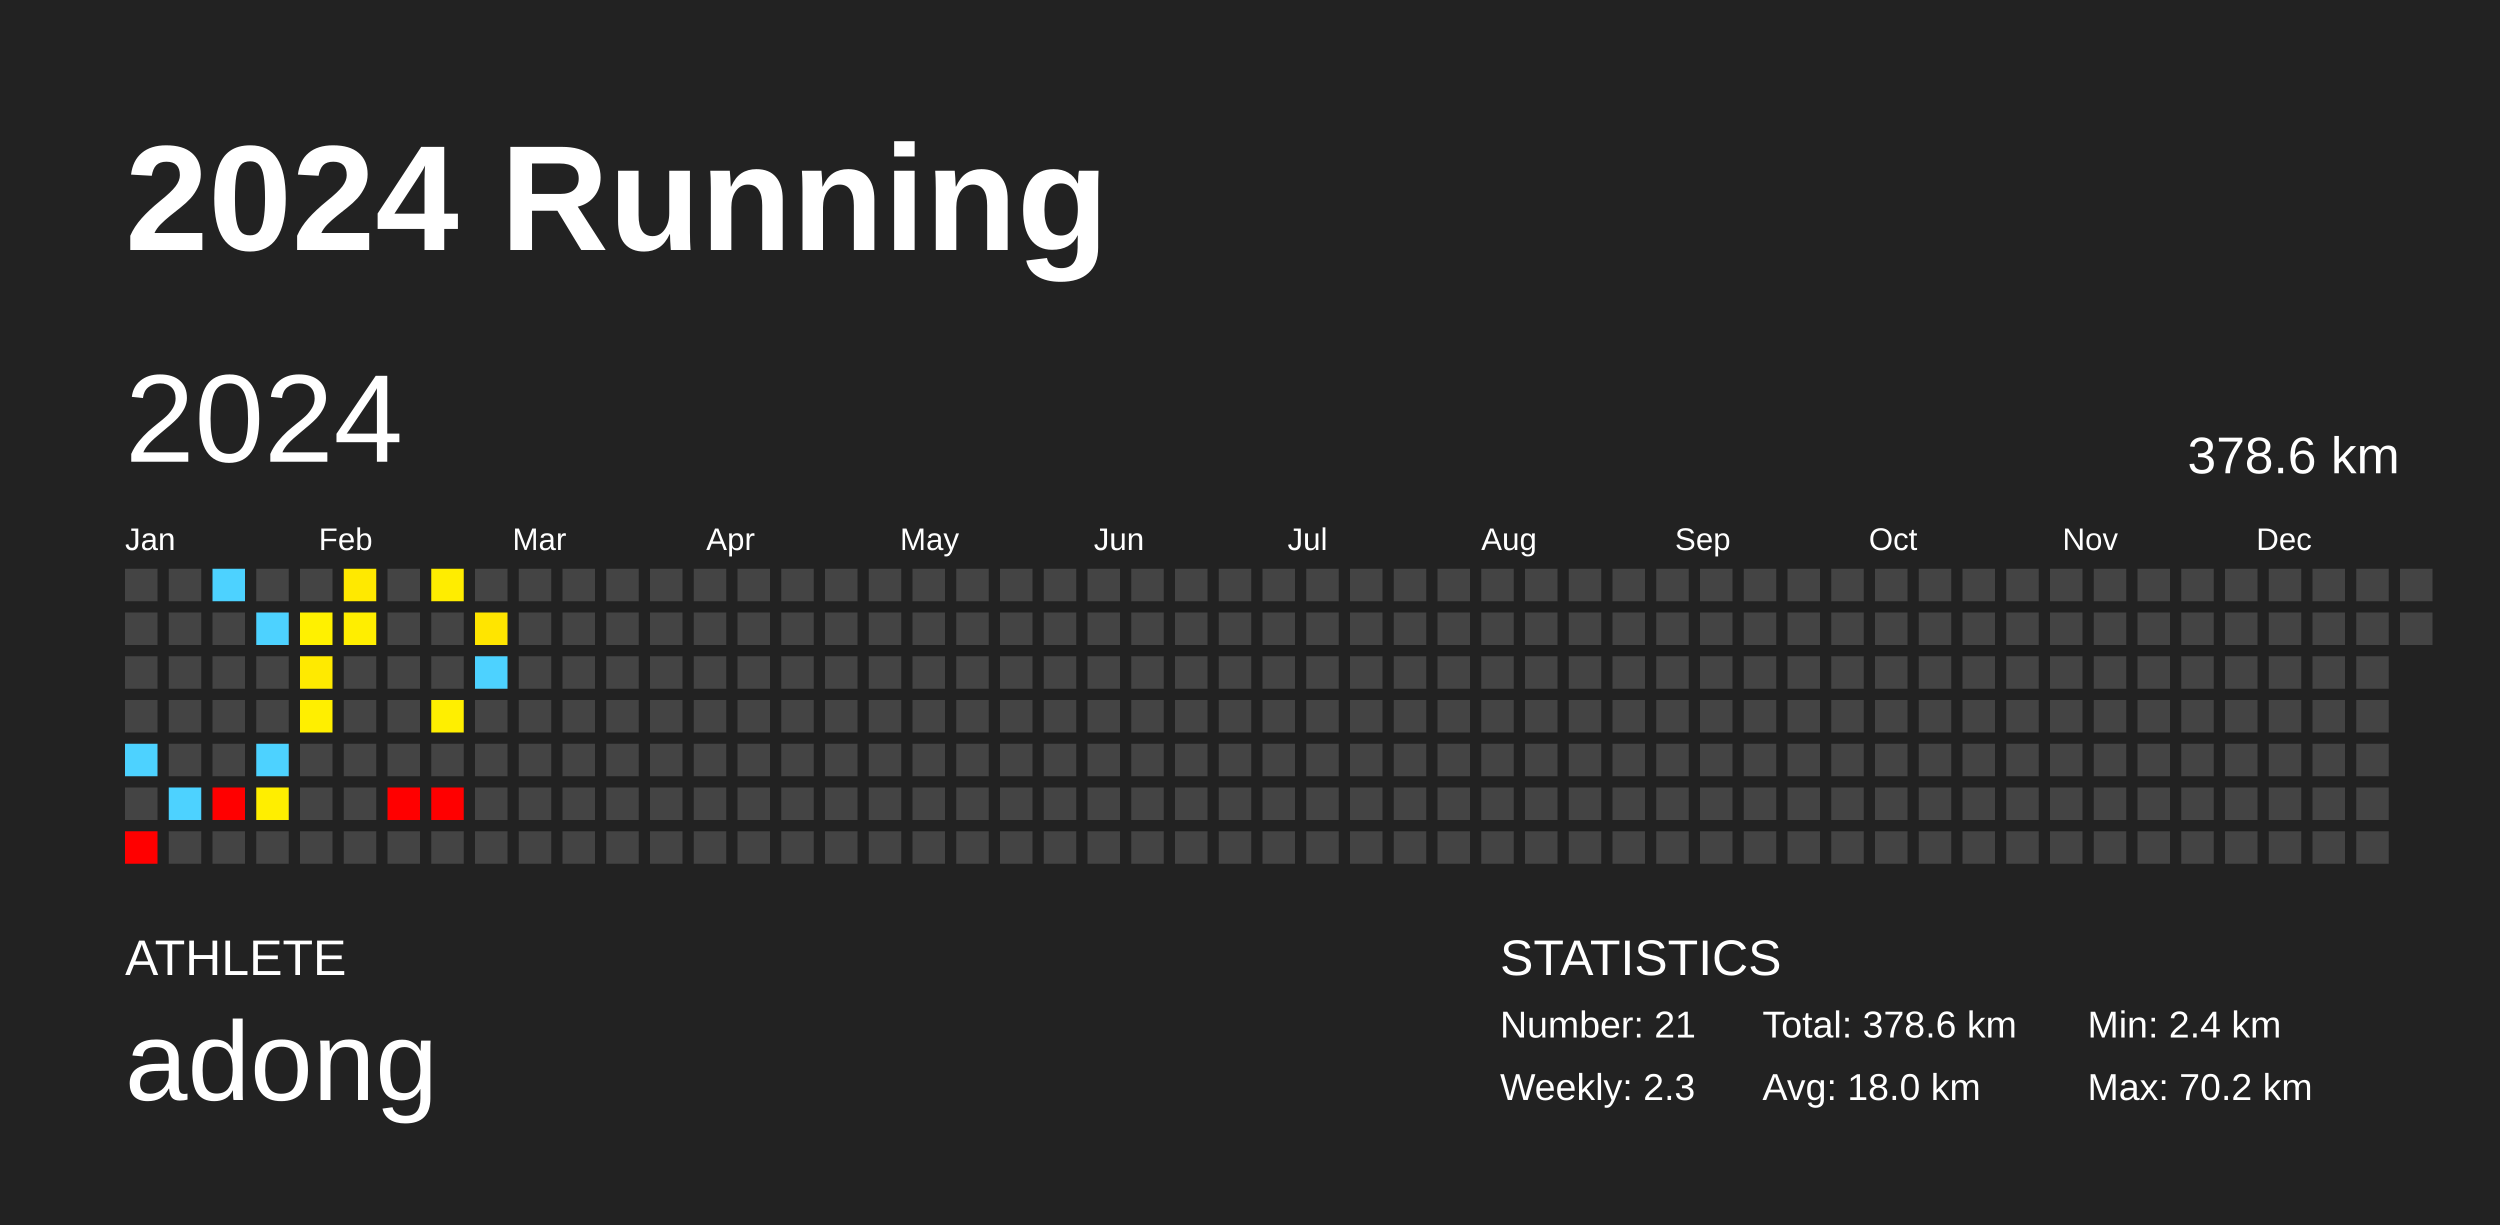
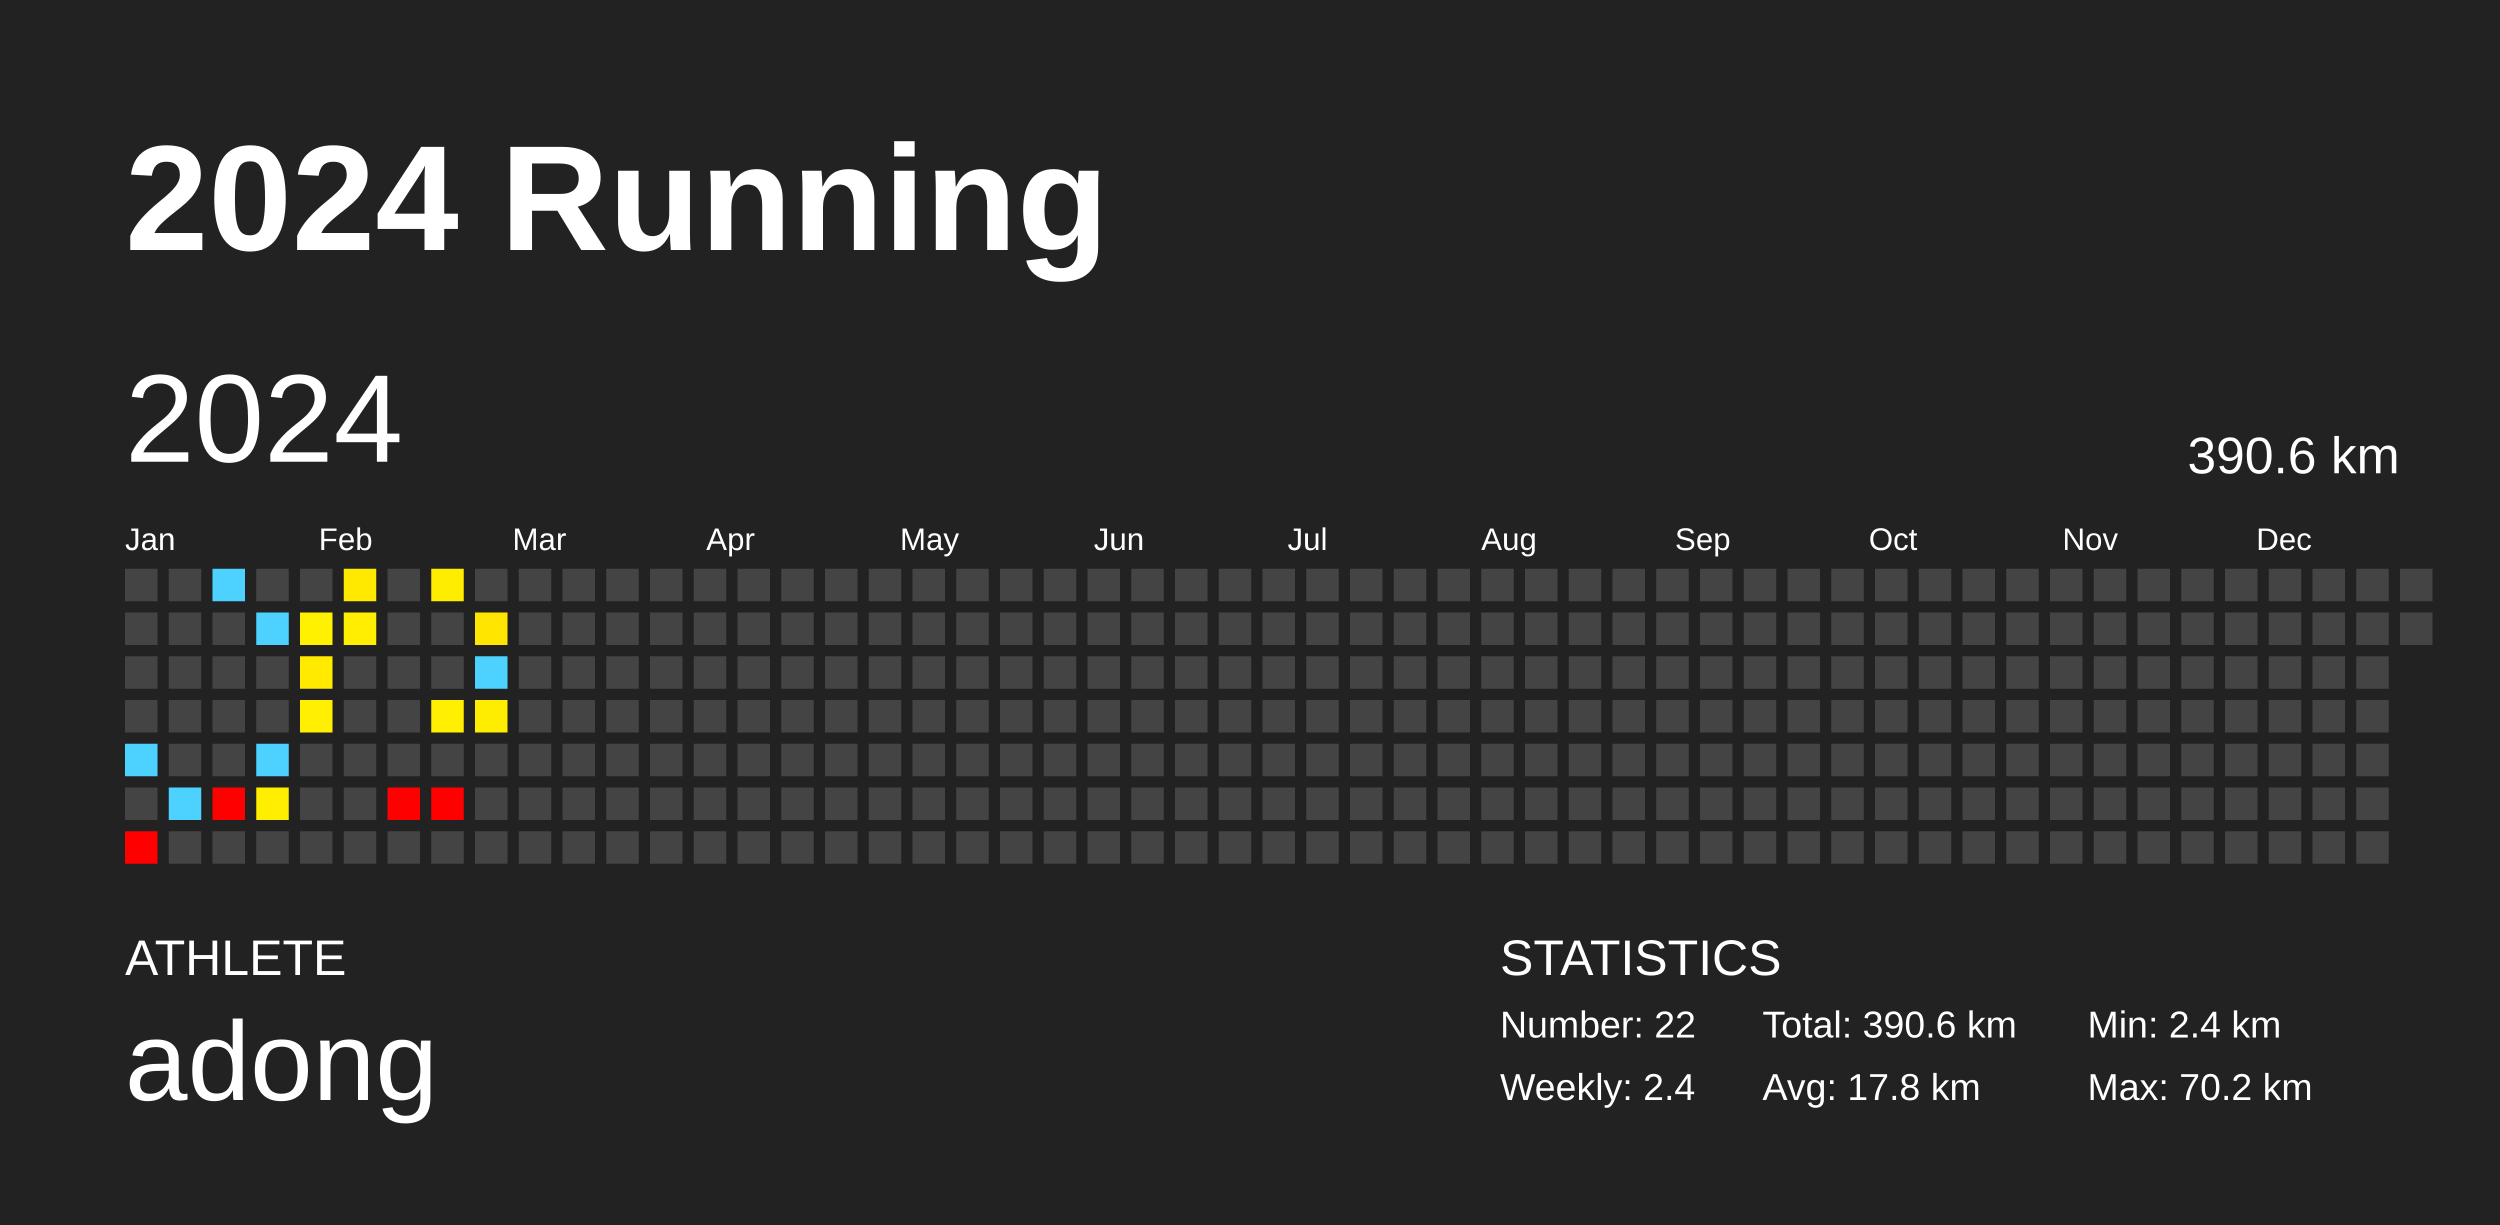
<svg xmlns="http://www.w3.org/2000/svg" baseProfile="full" height="98mm" version="1.1" viewBox="0,0,200,98" width="200mm">
  <defs />
  <rect fill="#222222" height="98" width="200" x="0" y="0" />
  <text fill="#FFFFFF" style="font-size:12px; font-family:Arial; font-weight:bold;" x="10" y="20">2024 Running</text>
  <text fill="#FFFFFF" style="font-size:4px; font-family:Arial" x="10" y="78">ATHLETE</text>
  <text fill="#FFFFFF" style="font-size:9px; font-family:Arial" x="10" y="88">adong</text>
  <text fill="#FFFFFF" style="font-size:4px; font-family:Arial" x="120" y="78">STATISTICS</text>
-   <text fill="#FFFFFF" style="font-size:3px; font-family:Arial" x="120" y="83">Number: 21</text>
-   <text fill="#FFFFFF" style="font-size:3px; font-family:Arial" x="120" y="88">Weekly: 2.3</text>
-   <text fill="#FFFFFF" style="font-size:3px; font-family:Arial" x="141" y="83">Total: 378.6 km</text>
-   <text fill="#FFFFFF" style="font-size:3px; font-family:Arial" x="141" y="88">Avg: 18.0 km</text>
+   <text fill="#FFFFFF" style="font-size:3px; font-family:Arial" x="120" y="83">Number: 22</text>
+   <text fill="#FFFFFF" style="font-size:3px; font-family:Arial" x="120" y="88">Weekly: 2.4</text>
+   <text fill="#FFFFFF" style="font-size:3px; font-family:Arial" x="141" y="83">Total: 390.6 km</text>
+   <text fill="#FFFFFF" style="font-size:3px; font-family:Arial" x="141" y="88">Avg: 17.8 km</text>
  <text fill="#FFFFFF" style="font-size:3px; font-family:Arial" x="167" y="83">Min: 2.4 km</text>
  <text fill="#FFFFFF" style="font-size:3px; font-family:Arial" x="167" y="88">Max: 70.2 km</text>
  <text dominant-baseline="hanging" fill="#FFFFFF" style="font-size:10.0px; font-family:Arial;" x="10" y="30">2024</text>
-   <text dominant-baseline="hanging" fill="#FFFFFF" style="font-size:4.125px; font-family:Arial;" x="175" y="35">378.6 km</text>
+   <text dominant-baseline="hanging" fill="#FFFFFF" style="font-size:4.125px; font-family:Arial;" x="175" y="35">390.6 km</text>
  <text fill="#FFFFFF" style="font-size:2.5px; font-family:Arial" x="10.0" y="44">Jan</text>
  <text fill="#FFFFFF" style="font-size:2.5px; font-family:Arial" x="25.5" y="44">Feb</text>
  <text fill="#FFFFFF" style="font-size:2.5px; font-family:Arial" x="41.0" y="44">Mar</text>
  <text fill="#FFFFFF" style="font-size:2.5px; font-family:Arial" x="56.5" y="44">Apr</text>
  <text fill="#FFFFFF" style="font-size:2.5px; font-family:Arial" x="72.0" y="44">May</text>
  <text fill="#FFFFFF" style="font-size:2.5px; font-family:Arial" x="87.5" y="44">Jun</text>
  <text fill="#FFFFFF" style="font-size:2.5px; font-family:Arial" x="103.0" y="44">Jul</text>
  <text fill="#FFFFFF" style="font-size:2.5px; font-family:Arial" x="118.5" y="44">Aug</text>
  <text fill="#FFFFFF" style="font-size:2.5px; font-family:Arial" x="134.0" y="44">Sep</text>
  <text fill="#FFFFFF" style="font-size:2.5px; font-family:Arial" x="149.5" y="44">Oct</text>
  <text fill="#FFFFFF" style="font-size:2.5px; font-family:Arial" x="165.0" y="44">Nov</text>
  <text fill="#FFFFFF" style="font-size:2.5px; font-family:Arial" x="180.5" y="44">Dec</text>
  <rect fill="#444444" height="2.6" width="2.6" x="10.0" y="45.5" />
  <rect fill="#444444" height="2.6" width="2.6" x="10.0" y="49.0" />
  <rect fill="#444444" height="2.6" width="2.6" x="10.0" y="52.5" />
  <rect fill="#444444" height="2.6" width="2.6" x="10.0" y="56.0" />
  <rect fill="#4dd2ff" height="2.6" width="2.6" x="10.0" y="59.5" />
  <rect fill="#444444" height="2.6" width="2.6" x="10.0" y="63.0" />
  <rect fill="red" height="2.6" width="2.6" x="10.0" y="66.5" />
  <rect fill="#444444" height="2.6" width="2.6" x="13.5" y="45.5" />
  <rect fill="#444444" height="2.6" width="2.6" x="13.5" y="49.0" />
  <rect fill="#444444" height="2.6" width="2.6" x="13.5" y="52.5" />
  <rect fill="#444444" height="2.6" width="2.6" x="13.5" y="56.0" />
  <rect fill="#444444" height="2.6" width="2.6" x="13.5" y="59.5" />
  <rect fill="#4dd2ff" height="2.6" width="2.6" x="13.5" y="63.0" />
  <rect fill="#444444" height="2.6" width="2.6" x="13.5" y="66.5" />
  <rect fill="#4dd2ff" height="2.6" width="2.6" x="17.0" y="45.5" />
  <rect fill="#444444" height="2.6" width="2.6" x="17.0" y="49.0" />
  <rect fill="#444444" height="2.6" width="2.6" x="17.0" y="52.5" />
  <rect fill="#444444" height="2.6" width="2.6" x="17.0" y="56.0" />
  <rect fill="#444444" height="2.6" width="2.6" x="17.0" y="59.5" />
  <rect fill="red" height="2.6" width="2.6" x="17.0" y="63.0" />
  <rect fill="#444444" height="2.6" width="2.6" x="17.0" y="66.5" />
  <rect fill="#444444" height="2.6" width="2.6" x="20.5" y="45.5" />
  <rect fill="#4dd2ff" height="2.6" width="2.6" x="20.5" y="49.0" />
  <rect fill="#444444" height="2.6" width="2.6" x="20.5" y="52.5" />
  <rect fill="#444444" height="2.6" width="2.6" x="20.5" y="56.0" />
  <rect fill="#4dd2ff" height="2.6" width="2.6" x="20.5" y="59.5" />
  <rect fill="#ffee00" height="2.6" width="2.6" x="20.5" y="63.0" />
  <rect fill="#444444" height="2.6" width="2.6" x="20.5" y="66.5" />
  <rect fill="#444444" height="2.6" width="2.6" x="24.0" y="45.5" />
  <rect fill="#fff100" height="2.6" width="2.6" x="24.0" y="49.0" />
  <rect fill="#ffea00" height="2.6" width="2.6" x="24.0" y="52.5" />
  <rect fill="#ffef00" height="2.6" width="2.6" x="24.0" y="56.0" />
  <rect fill="#444444" height="2.6" width="2.6" x="24.0" y="59.5" />
  <rect fill="#444444" height="2.6" width="2.6" x="24.0" y="63.0" />
  <rect fill="#444444" height="2.6" width="2.6" x="24.0" y="66.5" />
  <rect fill="#ffe900" height="2.6" width="2.6" x="27.5" y="45.5" />
  <rect fill="#ffee00" height="2.6" width="2.6" x="27.5" y="49.0" />
  <rect fill="#444444" height="2.6" width="2.6" x="27.5" y="52.5" />
  <rect fill="#444444" height="2.6" width="2.6" x="27.5" y="56.0" />
  <rect fill="#444444" height="2.6" width="2.6" x="27.5" y="59.5" />
  <rect fill="#444444" height="2.6" width="2.6" x="27.5" y="63.0" />
  <rect fill="#444444" height="2.6" width="2.6" x="27.5" y="66.5" />
  <rect fill="#444444" height="2.6" width="2.6" x="31.0" y="45.5" />
  <rect fill="#444444" height="2.6" width="2.6" x="31.0" y="49.0" />
  <rect fill="#444444" height="2.6" width="2.6" x="31.0" y="52.5" />
  <rect fill="#444444" height="2.6" width="2.6" x="31.0" y="56.0" />
  <rect fill="#444444" height="2.6" width="2.6" x="31.0" y="59.5" />
  <rect fill="red" height="2.6" width="2.6" x="31.0" y="63.0" />
  <rect fill="#444444" height="2.6" width="2.6" x="31.0" y="66.5" />
  <rect fill="#ffed00" height="2.6" width="2.6" x="34.5" y="45.5" />
  <rect fill="#444444" height="2.6" width="2.6" x="34.5" y="49.0" />
  <rect fill="#444444" height="2.6" width="2.6" x="34.5" y="52.5" />
  <rect fill="#ffef00" height="2.6" width="2.6" x="34.5" y="56.0" />
  <rect fill="#444444" height="2.6" width="2.6" x="34.5" y="59.5" />
  <rect fill="red" height="2.6" width="2.6" x="34.5" y="63.0" />
  <rect fill="#444444" height="2.6" width="2.6" x="34.5" y="66.5" />
  <rect fill="#444444" height="2.6" width="2.6" x="38.0" y="45.5" />
  <rect fill="#ffe500" height="2.6" width="2.6" x="38.0" y="49.0" />
  <rect fill="#4dd2ff" height="2.6" width="2.6" x="38.0" y="52.5" />
-   <rect fill="#444444" height="2.6" width="2.6" x="38.0" y="56.0" />
+   <rect fill="#ffed00" height="2.6" width="2.6" x="38.0" y="56.0" />
  <rect fill="#444444" height="2.6" width="2.6" x="38.0" y="59.5" />
  <rect fill="#444444" height="2.6" width="2.6" x="38.0" y="63.0" />
  <rect fill="#444444" height="2.6" width="2.6" x="38.0" y="66.5" />
  <rect fill="#444444" height="2.6" width="2.6" x="41.5" y="45.5" />
  <rect fill="#444444" height="2.6" width="2.6" x="41.5" y="49.0" />
  <rect fill="#444444" height="2.6" width="2.6" x="41.5" y="52.5" />
  <rect fill="#444444" height="2.6" width="2.6" x="41.5" y="56.0" />
  <rect fill="#444444" height="2.6" width="2.6" x="41.5" y="59.5" />
  <rect fill="#444444" height="2.6" width="2.6" x="41.5" y="63.0" />
  <rect fill="#444444" height="2.6" width="2.6" x="41.5" y="66.5" />
  <rect fill="#444444" height="2.6" width="2.6" x="45.0" y="45.5" />
  <rect fill="#444444" height="2.6" width="2.6" x="45.0" y="49.0" />
  <rect fill="#444444" height="2.6" width="2.6" x="45.0" y="52.5" />
  <rect fill="#444444" height="2.6" width="2.6" x="45.0" y="56.0" />
  <rect fill="#444444" height="2.6" width="2.6" x="45.0" y="59.5" />
  <rect fill="#444444" height="2.6" width="2.6" x="45.0" y="63.0" />
  <rect fill="#444444" height="2.6" width="2.6" x="45.0" y="66.5" />
  <rect fill="#444444" height="2.6" width="2.6" x="48.5" y="45.5" />
  <rect fill="#444444" height="2.6" width="2.6" x="48.5" y="49.0" />
  <rect fill="#444444" height="2.6" width="2.6" x="48.5" y="52.5" />
  <rect fill="#444444" height="2.6" width="2.6" x="48.5" y="56.0" />
  <rect fill="#444444" height="2.6" width="2.6" x="48.5" y="59.5" />
  <rect fill="#444444" height="2.6" width="2.6" x="48.5" y="63.0" />
  <rect fill="#444444" height="2.6" width="2.6" x="48.5" y="66.5" />
  <rect fill="#444444" height="2.6" width="2.6" x="52.0" y="45.5" />
  <rect fill="#444444" height="2.6" width="2.6" x="52.0" y="49.0" />
  <rect fill="#444444" height="2.6" width="2.6" x="52.0" y="52.5" />
  <rect fill="#444444" height="2.6" width="2.6" x="52.0" y="56.0" />
  <rect fill="#444444" height="2.6" width="2.6" x="52.0" y="59.5" />
  <rect fill="#444444" height="2.6" width="2.6" x="52.0" y="63.0" />
  <rect fill="#444444" height="2.6" width="2.6" x="52.0" y="66.5" />
  <rect fill="#444444" height="2.6" width="2.6" x="55.5" y="45.5" />
  <rect fill="#444444" height="2.6" width="2.6" x="55.5" y="49.0" />
  <rect fill="#444444" height="2.6" width="2.6" x="55.5" y="52.5" />
  <rect fill="#444444" height="2.6" width="2.6" x="55.5" y="56.0" />
  <rect fill="#444444" height="2.6" width="2.6" x="55.5" y="59.5" />
  <rect fill="#444444" height="2.6" width="2.6" x="55.5" y="63.0" />
  <rect fill="#444444" height="2.6" width="2.6" x="55.5" y="66.5" />
  <rect fill="#444444" height="2.6" width="2.6" x="59.0" y="45.5" />
  <rect fill="#444444" height="2.6" width="2.6" x="59.0" y="49.0" />
  <rect fill="#444444" height="2.6" width="2.6" x="59.0" y="52.5" />
  <rect fill="#444444" height="2.6" width="2.6" x="59.0" y="56.0" />
  <rect fill="#444444" height="2.6" width="2.6" x="59.0" y="59.5" />
  <rect fill="#444444" height="2.6" width="2.6" x="59.0" y="63.0" />
  <rect fill="#444444" height="2.6" width="2.6" x="59.0" y="66.5" />
  <rect fill="#444444" height="2.6" width="2.6" x="62.5" y="45.5" />
  <rect fill="#444444" height="2.6" width="2.6" x="62.5" y="49.0" />
  <rect fill="#444444" height="2.6" width="2.6" x="62.5" y="52.5" />
  <rect fill="#444444" height="2.6" width="2.6" x="62.5" y="56.0" />
  <rect fill="#444444" height="2.6" width="2.6" x="62.5" y="59.5" />
  <rect fill="#444444" height="2.6" width="2.6" x="62.5" y="63.0" />
  <rect fill="#444444" height="2.6" width="2.6" x="62.5" y="66.5" />
  <rect fill="#444444" height="2.6" width="2.6" x="66.0" y="45.5" />
  <rect fill="#444444" height="2.6" width="2.6" x="66.0" y="49.0" />
  <rect fill="#444444" height="2.6" width="2.6" x="66.0" y="52.5" />
  <rect fill="#444444" height="2.6" width="2.6" x="66.0" y="56.0" />
  <rect fill="#444444" height="2.6" width="2.6" x="66.0" y="59.5" />
  <rect fill="#444444" height="2.6" width="2.6" x="66.0" y="63.0" />
  <rect fill="#444444" height="2.6" width="2.6" x="66.0" y="66.5" />
  <rect fill="#444444" height="2.6" width="2.6" x="69.5" y="45.5" />
  <rect fill="#444444" height="2.6" width="2.6" x="69.5" y="49.0" />
  <rect fill="#444444" height="2.6" width="2.6" x="69.5" y="52.5" />
  <rect fill="#444444" height="2.6" width="2.6" x="69.5" y="56.0" />
  <rect fill="#444444" height="2.6" width="2.6" x="69.5" y="59.5" />
  <rect fill="#444444" height="2.6" width="2.6" x="69.5" y="63.0" />
  <rect fill="#444444" height="2.6" width="2.6" x="69.5" y="66.5" />
  <rect fill="#444444" height="2.6" width="2.6" x="73.0" y="45.5" />
  <rect fill="#444444" height="2.6" width="2.6" x="73.0" y="49.0" />
  <rect fill="#444444" height="2.6" width="2.6" x="73.0" y="52.5" />
  <rect fill="#444444" height="2.6" width="2.6" x="73.0" y="56.0" />
  <rect fill="#444444" height="2.6" width="2.6" x="73.0" y="59.5" />
  <rect fill="#444444" height="2.6" width="2.6" x="73.0" y="63.0" />
  <rect fill="#444444" height="2.6" width="2.6" x="73.0" y="66.5" />
  <rect fill="#444444" height="2.6" width="2.6" x="76.5" y="45.5" />
  <rect fill="#444444" height="2.6" width="2.6" x="76.5" y="49.0" />
  <rect fill="#444444" height="2.6" width="2.6" x="76.5" y="52.5" />
  <rect fill="#444444" height="2.6" width="2.6" x="76.5" y="56.0" />
  <rect fill="#444444" height="2.6" width="2.6" x="76.5" y="59.5" />
  <rect fill="#444444" height="2.6" width="2.6" x="76.5" y="63.0" />
  <rect fill="#444444" height="2.6" width="2.6" x="76.5" y="66.5" />
  <rect fill="#444444" height="2.6" width="2.6" x="80.0" y="45.5" />
  <rect fill="#444444" height="2.6" width="2.6" x="80.0" y="49.0" />
  <rect fill="#444444" height="2.6" width="2.6" x="80.0" y="52.5" />
  <rect fill="#444444" height="2.6" width="2.6" x="80.0" y="56.0" />
  <rect fill="#444444" height="2.6" width="2.6" x="80.0" y="59.5" />
  <rect fill="#444444" height="2.6" width="2.6" x="80.0" y="63.0" />
  <rect fill="#444444" height="2.6" width="2.6" x="80.0" y="66.5" />
  <rect fill="#444444" height="2.6" width="2.6" x="83.5" y="45.5" />
  <rect fill="#444444" height="2.6" width="2.6" x="83.5" y="49.0" />
  <rect fill="#444444" height="2.6" width="2.6" x="83.5" y="52.5" />
  <rect fill="#444444" height="2.6" width="2.6" x="83.5" y="56.0" />
  <rect fill="#444444" height="2.6" width="2.6" x="83.5" y="59.5" />
  <rect fill="#444444" height="2.6" width="2.6" x="83.5" y="63.0" />
  <rect fill="#444444" height="2.6" width="2.6" x="83.5" y="66.5" />
  <rect fill="#444444" height="2.6" width="2.6" x="87.0" y="45.5" />
  <rect fill="#444444" height="2.6" width="2.6" x="87.0" y="49.0" />
  <rect fill="#444444" height="2.6" width="2.6" x="87.0" y="52.5" />
  <rect fill="#444444" height="2.6" width="2.6" x="87.0" y="56.0" />
  <rect fill="#444444" height="2.6" width="2.6" x="87.0" y="59.5" />
  <rect fill="#444444" height="2.6" width="2.6" x="87.0" y="63.0" />
  <rect fill="#444444" height="2.6" width="2.6" x="87.0" y="66.5" />
  <rect fill="#444444" height="2.6" width="2.6" x="90.5" y="45.5" />
  <rect fill="#444444" height="2.6" width="2.6" x="90.5" y="49.0" />
  <rect fill="#444444" height="2.6" width="2.6" x="90.5" y="52.5" />
  <rect fill="#444444" height="2.6" width="2.6" x="90.5" y="56.0" />
  <rect fill="#444444" height="2.6" width="2.6" x="90.5" y="59.5" />
  <rect fill="#444444" height="2.6" width="2.6" x="90.5" y="63.0" />
  <rect fill="#444444" height="2.6" width="2.6" x="90.5" y="66.5" />
  <rect fill="#444444" height="2.6" width="2.6" x="94.0" y="45.5" />
  <rect fill="#444444" height="2.6" width="2.6" x="94.0" y="49.0" />
  <rect fill="#444444" height="2.6" width="2.6" x="94.0" y="52.5" />
  <rect fill="#444444" height="2.6" width="2.6" x="94.0" y="56.0" />
  <rect fill="#444444" height="2.6" width="2.6" x="94.0" y="59.5" />
  <rect fill="#444444" height="2.6" width="2.6" x="94.0" y="63.0" />
  <rect fill="#444444" height="2.6" width="2.6" x="94.0" y="66.5" />
  <rect fill="#444444" height="2.6" width="2.6" x="97.5" y="45.5" />
  <rect fill="#444444" height="2.6" width="2.6" x="97.5" y="49.0" />
  <rect fill="#444444" height="2.6" width="2.6" x="97.5" y="52.5" />
  <rect fill="#444444" height="2.6" width="2.6" x="97.5" y="56.0" />
  <rect fill="#444444" height="2.6" width="2.6" x="97.5" y="59.5" />
  <rect fill="#444444" height="2.6" width="2.6" x="97.5" y="63.0" />
  <rect fill="#444444" height="2.6" width="2.6" x="97.5" y="66.5" />
  <rect fill="#444444" height="2.6" width="2.6" x="101.0" y="45.5" />
  <rect fill="#444444" height="2.6" width="2.6" x="101.0" y="49.0" />
  <rect fill="#444444" height="2.6" width="2.6" x="101.0" y="52.5" />
  <rect fill="#444444" height="2.6" width="2.6" x="101.0" y="56.0" />
  <rect fill="#444444" height="2.6" width="2.6" x="101.0" y="59.5" />
  <rect fill="#444444" height="2.6" width="2.6" x="101.0" y="63.0" />
  <rect fill="#444444" height="2.6" width="2.6" x="101.0" y="66.5" />
  <rect fill="#444444" height="2.6" width="2.6" x="104.5" y="45.5" />
  <rect fill="#444444" height="2.6" width="2.6" x="104.5" y="49.0" />
  <rect fill="#444444" height="2.6" width="2.6" x="104.5" y="52.5" />
  <rect fill="#444444" height="2.6" width="2.6" x="104.5" y="56.0" />
  <rect fill="#444444" height="2.6" width="2.6" x="104.5" y="59.5" />
  <rect fill="#444444" height="2.6" width="2.6" x="104.5" y="63.0" />
  <rect fill="#444444" height="2.6" width="2.6" x="104.5" y="66.5" />
  <rect fill="#444444" height="2.6" width="2.6" x="108.0" y="45.5" />
  <rect fill="#444444" height="2.6" width="2.6" x="108.0" y="49.0" />
  <rect fill="#444444" height="2.6" width="2.6" x="108.0" y="52.5" />
  <rect fill="#444444" height="2.6" width="2.6" x="108.0" y="56.0" />
  <rect fill="#444444" height="2.6" width="2.6" x="108.0" y="59.5" />
  <rect fill="#444444" height="2.6" width="2.6" x="108.0" y="63.0" />
  <rect fill="#444444" height="2.6" width="2.6" x="108.0" y="66.5" />
  <rect fill="#444444" height="2.6" width="2.6" x="111.5" y="45.5" />
  <rect fill="#444444" height="2.6" width="2.6" x="111.5" y="49.0" />
  <rect fill="#444444" height="2.6" width="2.6" x="111.5" y="52.5" />
  <rect fill="#444444" height="2.6" width="2.6" x="111.5" y="56.0" />
  <rect fill="#444444" height="2.6" width="2.6" x="111.5" y="59.5" />
  <rect fill="#444444" height="2.6" width="2.6" x="111.5" y="63.0" />
  <rect fill="#444444" height="2.6" width="2.6" x="111.5" y="66.5" />
  <rect fill="#444444" height="2.6" width="2.6" x="115.0" y="45.5" />
  <rect fill="#444444" height="2.6" width="2.6" x="115.0" y="49.0" />
  <rect fill="#444444" height="2.6" width="2.6" x="115.0" y="52.5" />
  <rect fill="#444444" height="2.6" width="2.6" x="115.0" y="56.0" />
  <rect fill="#444444" height="2.6" width="2.6" x="115.0" y="59.5" />
  <rect fill="#444444" height="2.6" width="2.6" x="115.0" y="63.0" />
  <rect fill="#444444" height="2.6" width="2.6" x="115.0" y="66.5" />
  <rect fill="#444444" height="2.6" width="2.6" x="118.5" y="45.5" />
  <rect fill="#444444" height="2.6" width="2.6" x="118.5" y="49.0" />
  <rect fill="#444444" height="2.6" width="2.6" x="118.5" y="52.5" />
  <rect fill="#444444" height="2.6" width="2.6" x="118.5" y="56.0" />
  <rect fill="#444444" height="2.6" width="2.6" x="118.5" y="59.5" />
  <rect fill="#444444" height="2.6" width="2.6" x="118.5" y="63.0" />
  <rect fill="#444444" height="2.6" width="2.6" x="118.5" y="66.5" />
  <rect fill="#444444" height="2.6" width="2.6" x="122.0" y="45.5" />
  <rect fill="#444444" height="2.6" width="2.6" x="122.0" y="49.0" />
  <rect fill="#444444" height="2.6" width="2.6" x="122.0" y="52.5" />
  <rect fill="#444444" height="2.6" width="2.6" x="122.0" y="56.0" />
  <rect fill="#444444" height="2.6" width="2.6" x="122.0" y="59.5" />
  <rect fill="#444444" height="2.6" width="2.6" x="122.0" y="63.0" />
  <rect fill="#444444" height="2.6" width="2.6" x="122.0" y="66.5" />
  <rect fill="#444444" height="2.6" width="2.6" x="125.5" y="45.5" />
  <rect fill="#444444" height="2.6" width="2.6" x="125.5" y="49.0" />
  <rect fill="#444444" height="2.6" width="2.6" x="125.5" y="52.5" />
  <rect fill="#444444" height="2.6" width="2.6" x="125.5" y="56.0" />
  <rect fill="#444444" height="2.6" width="2.6" x="125.5" y="59.5" />
  <rect fill="#444444" height="2.6" width="2.6" x="125.5" y="63.0" />
  <rect fill="#444444" height="2.6" width="2.6" x="125.5" y="66.5" />
  <rect fill="#444444" height="2.6" width="2.6" x="129.0" y="45.5" />
  <rect fill="#444444" height="2.6" width="2.6" x="129.0" y="49.0" />
  <rect fill="#444444" height="2.6" width="2.6" x="129.0" y="52.5" />
  <rect fill="#444444" height="2.6" width="2.6" x="129.0" y="56.0" />
  <rect fill="#444444" height="2.6" width="2.6" x="129.0" y="59.5" />
  <rect fill="#444444" height="2.6" width="2.6" x="129.0" y="63.0" />
  <rect fill="#444444" height="2.6" width="2.6" x="129.0" y="66.5" />
  <rect fill="#444444" height="2.6" width="2.6" x="132.5" y="45.5" />
  <rect fill="#444444" height="2.6" width="2.6" x="132.5" y="49.0" />
  <rect fill="#444444" height="2.6" width="2.6" x="132.5" y="52.5" />
  <rect fill="#444444" height="2.6" width="2.6" x="132.5" y="56.0" />
  <rect fill="#444444" height="2.6" width="2.6" x="132.5" y="59.5" />
  <rect fill="#444444" height="2.6" width="2.6" x="132.5" y="63.0" />
  <rect fill="#444444" height="2.6" width="2.6" x="132.5" y="66.5" />
  <rect fill="#444444" height="2.6" width="2.6" x="136.0" y="45.5" />
  <rect fill="#444444" height="2.6" width="2.6" x="136.0" y="49.0" />
  <rect fill="#444444" height="2.6" width="2.6" x="136.0" y="52.5" />
  <rect fill="#444444" height="2.6" width="2.6" x="136.0" y="56.0" />
  <rect fill="#444444" height="2.6" width="2.6" x="136.0" y="59.5" />
  <rect fill="#444444" height="2.6" width="2.6" x="136.0" y="63.0" />
  <rect fill="#444444" height="2.6" width="2.6" x="136.0" y="66.5" />
  <rect fill="#444444" height="2.6" width="2.6" x="139.5" y="45.5" />
  <rect fill="#444444" height="2.6" width="2.6" x="139.5" y="49.0" />
  <rect fill="#444444" height="2.6" width="2.6" x="139.5" y="52.5" />
  <rect fill="#444444" height="2.6" width="2.6" x="139.5" y="56.0" />
  <rect fill="#444444" height="2.6" width="2.6" x="139.5" y="59.5" />
  <rect fill="#444444" height="2.6" width="2.6" x="139.5" y="63.0" />
  <rect fill="#444444" height="2.6" width="2.6" x="139.5" y="66.5" />
  <rect fill="#444444" height="2.6" width="2.6" x="143.0" y="45.5" />
  <rect fill="#444444" height="2.6" width="2.6" x="143.0" y="49.0" />
  <rect fill="#444444" height="2.6" width="2.6" x="143.0" y="52.5" />
  <rect fill="#444444" height="2.6" width="2.6" x="143.0" y="56.0" />
  <rect fill="#444444" height="2.6" width="2.6" x="143.0" y="59.5" />
  <rect fill="#444444" height="2.6" width="2.6" x="143.0" y="63.0" />
  <rect fill="#444444" height="2.6" width="2.6" x="143.0" y="66.5" />
  <rect fill="#444444" height="2.6" width="2.6" x="146.5" y="45.5" />
  <rect fill="#444444" height="2.6" width="2.6" x="146.5" y="49.0" />
  <rect fill="#444444" height="2.6" width="2.6" x="146.5" y="52.5" />
  <rect fill="#444444" height="2.6" width="2.6" x="146.5" y="56.0" />
  <rect fill="#444444" height="2.6" width="2.6" x="146.5" y="59.5" />
  <rect fill="#444444" height="2.6" width="2.6" x="146.5" y="63.0" />
  <rect fill="#444444" height="2.6" width="2.6" x="146.5" y="66.5" />
  <rect fill="#444444" height="2.6" width="2.6" x="150.0" y="45.5" />
  <rect fill="#444444" height="2.6" width="2.6" x="150.0" y="49.0" />
  <rect fill="#444444" height="2.6" width="2.6" x="150.0" y="52.5" />
  <rect fill="#444444" height="2.6" width="2.6" x="150.0" y="56.0" />
  <rect fill="#444444" height="2.6" width="2.6" x="150.0" y="59.5" />
  <rect fill="#444444" height="2.6" width="2.6" x="150.0" y="63.0" />
  <rect fill="#444444" height="2.6" width="2.6" x="150.0" y="66.5" />
  <rect fill="#444444" height="2.6" width="2.6" x="153.5" y="45.5" />
  <rect fill="#444444" height="2.6" width="2.6" x="153.5" y="49.0" />
  <rect fill="#444444" height="2.6" width="2.6" x="153.5" y="52.5" />
  <rect fill="#444444" height="2.6" width="2.6" x="153.5" y="56.0" />
  <rect fill="#444444" height="2.6" width="2.6" x="153.5" y="59.5" />
  <rect fill="#444444" height="2.6" width="2.6" x="153.5" y="63.0" />
  <rect fill="#444444" height="2.6" width="2.6" x="153.5" y="66.5" />
  <rect fill="#444444" height="2.6" width="2.6" x="157.0" y="45.5" />
  <rect fill="#444444" height="2.6" width="2.6" x="157.0" y="49.0" />
  <rect fill="#444444" height="2.6" width="2.6" x="157.0" y="52.5" />
  <rect fill="#444444" height="2.6" width="2.6" x="157.0" y="56.0" />
  <rect fill="#444444" height="2.6" width="2.6" x="157.0" y="59.5" />
  <rect fill="#444444" height="2.6" width="2.6" x="157.0" y="63.0" />
  <rect fill="#444444" height="2.6" width="2.6" x="157.0" y="66.5" />
  <rect fill="#444444" height="2.6" width="2.6" x="160.5" y="45.5" />
  <rect fill="#444444" height="2.6" width="2.6" x="160.5" y="49.0" />
  <rect fill="#444444" height="2.6" width="2.6" x="160.5" y="52.5" />
  <rect fill="#444444" height="2.6" width="2.6" x="160.5" y="56.0" />
  <rect fill="#444444" height="2.6" width="2.6" x="160.5" y="59.5" />
  <rect fill="#444444" height="2.6" width="2.6" x="160.5" y="63.0" />
  <rect fill="#444444" height="2.6" width="2.6" x="160.5" y="66.5" />
  <rect fill="#444444" height="2.6" width="2.6" x="164.0" y="45.5" />
  <rect fill="#444444" height="2.6" width="2.6" x="164.0" y="49.0" />
  <rect fill="#444444" height="2.6" width="2.6" x="164.0" y="52.5" />
  <rect fill="#444444" height="2.6" width="2.6" x="164.0" y="56.0" />
  <rect fill="#444444" height="2.6" width="2.6" x="164.0" y="59.5" />
  <rect fill="#444444" height="2.6" width="2.6" x="164.0" y="63.0" />
  <rect fill="#444444" height="2.6" width="2.6" x="164.0" y="66.5" />
  <rect fill="#444444" height="2.6" width="2.6" x="167.5" y="45.5" />
  <rect fill="#444444" height="2.6" width="2.6" x="167.5" y="49.0" />
  <rect fill="#444444" height="2.6" width="2.6" x="167.5" y="52.5" />
  <rect fill="#444444" height="2.6" width="2.6" x="167.5" y="56.0" />
  <rect fill="#444444" height="2.6" width="2.6" x="167.5" y="59.5" />
  <rect fill="#444444" height="2.6" width="2.6" x="167.5" y="63.0" />
  <rect fill="#444444" height="2.6" width="2.6" x="167.5" y="66.5" />
  <rect fill="#444444" height="2.6" width="2.6" x="171.0" y="45.5" />
  <rect fill="#444444" height="2.6" width="2.6" x="171.0" y="49.0" />
  <rect fill="#444444" height="2.6" width="2.6" x="171.0" y="52.5" />
  <rect fill="#444444" height="2.6" width="2.6" x="171.0" y="56.0" />
  <rect fill="#444444" height="2.6" width="2.6" x="171.0" y="59.5" />
  <rect fill="#444444" height="2.6" width="2.6" x="171.0" y="63.0" />
  <rect fill="#444444" height="2.6" width="2.6" x="171.0" y="66.5" />
  <rect fill="#444444" height="2.6" width="2.6" x="174.5" y="45.5" />
  <rect fill="#444444" height="2.6" width="2.6" x="174.5" y="49.0" />
  <rect fill="#444444" height="2.6" width="2.6" x="174.5" y="52.5" />
  <rect fill="#444444" height="2.6" width="2.6" x="174.5" y="56.0" />
  <rect fill="#444444" height="2.6" width="2.6" x="174.5" y="59.5" />
  <rect fill="#444444" height="2.6" width="2.6" x="174.5" y="63.0" />
  <rect fill="#444444" height="2.6" width="2.6" x="174.5" y="66.5" />
  <rect fill="#444444" height="2.6" width="2.6" x="178.0" y="45.5" />
  <rect fill="#444444" height="2.6" width="2.6" x="178.0" y="49.0" />
  <rect fill="#444444" height="2.6" width="2.6" x="178.0" y="52.5" />
  <rect fill="#444444" height="2.6" width="2.6" x="178.0" y="56.0" />
  <rect fill="#444444" height="2.6" width="2.6" x="178.0" y="59.5" />
  <rect fill="#444444" height="2.6" width="2.6" x="178.0" y="63.0" />
  <rect fill="#444444" height="2.6" width="2.6" x="178.0" y="66.5" />
  <rect fill="#444444" height="2.6" width="2.6" x="181.5" y="45.5" />
  <rect fill="#444444" height="2.6" width="2.6" x="181.5" y="49.0" />
  <rect fill="#444444" height="2.6" width="2.6" x="181.5" y="52.5" />
  <rect fill="#444444" height="2.6" width="2.6" x="181.5" y="56.0" />
  <rect fill="#444444" height="2.6" width="2.6" x="181.5" y="59.5" />
  <rect fill="#444444" height="2.6" width="2.6" x="181.5" y="63.0" />
  <rect fill="#444444" height="2.6" width="2.6" x="181.5" y="66.5" />
  <rect fill="#444444" height="2.6" width="2.6" x="185.0" y="45.5" />
  <rect fill="#444444" height="2.6" width="2.6" x="185.0" y="49.0" />
  <rect fill="#444444" height="2.6" width="2.6" x="185.0" y="52.5" />
  <rect fill="#444444" height="2.6" width="2.6" x="185.0" y="56.0" />
  <rect fill="#444444" height="2.6" width="2.6" x="185.0" y="59.5" />
  <rect fill="#444444" height="2.6" width="2.6" x="185.0" y="63.0" />
  <rect fill="#444444" height="2.6" width="2.6" x="185.0" y="66.5" />
  <rect fill="#444444" height="2.6" width="2.6" x="188.5" y="45.5" />
  <rect fill="#444444" height="2.6" width="2.6" x="188.5" y="49.0" />
  <rect fill="#444444" height="2.6" width="2.6" x="188.5" y="52.5" />
  <rect fill="#444444" height="2.6" width="2.6" x="188.5" y="56.0" />
  <rect fill="#444444" height="2.6" width="2.6" x="188.5" y="59.5" />
  <rect fill="#444444" height="2.6" width="2.6" x="188.5" y="63.0" />
  <rect fill="#444444" height="2.6" width="2.6" x="188.5" y="66.5" />
  <rect fill="#444444" height="2.6" width="2.6" x="192.0" y="45.5" />
  <rect fill="#444444" height="2.6" width="2.6" x="192.0" y="49.0" />
</svg>
